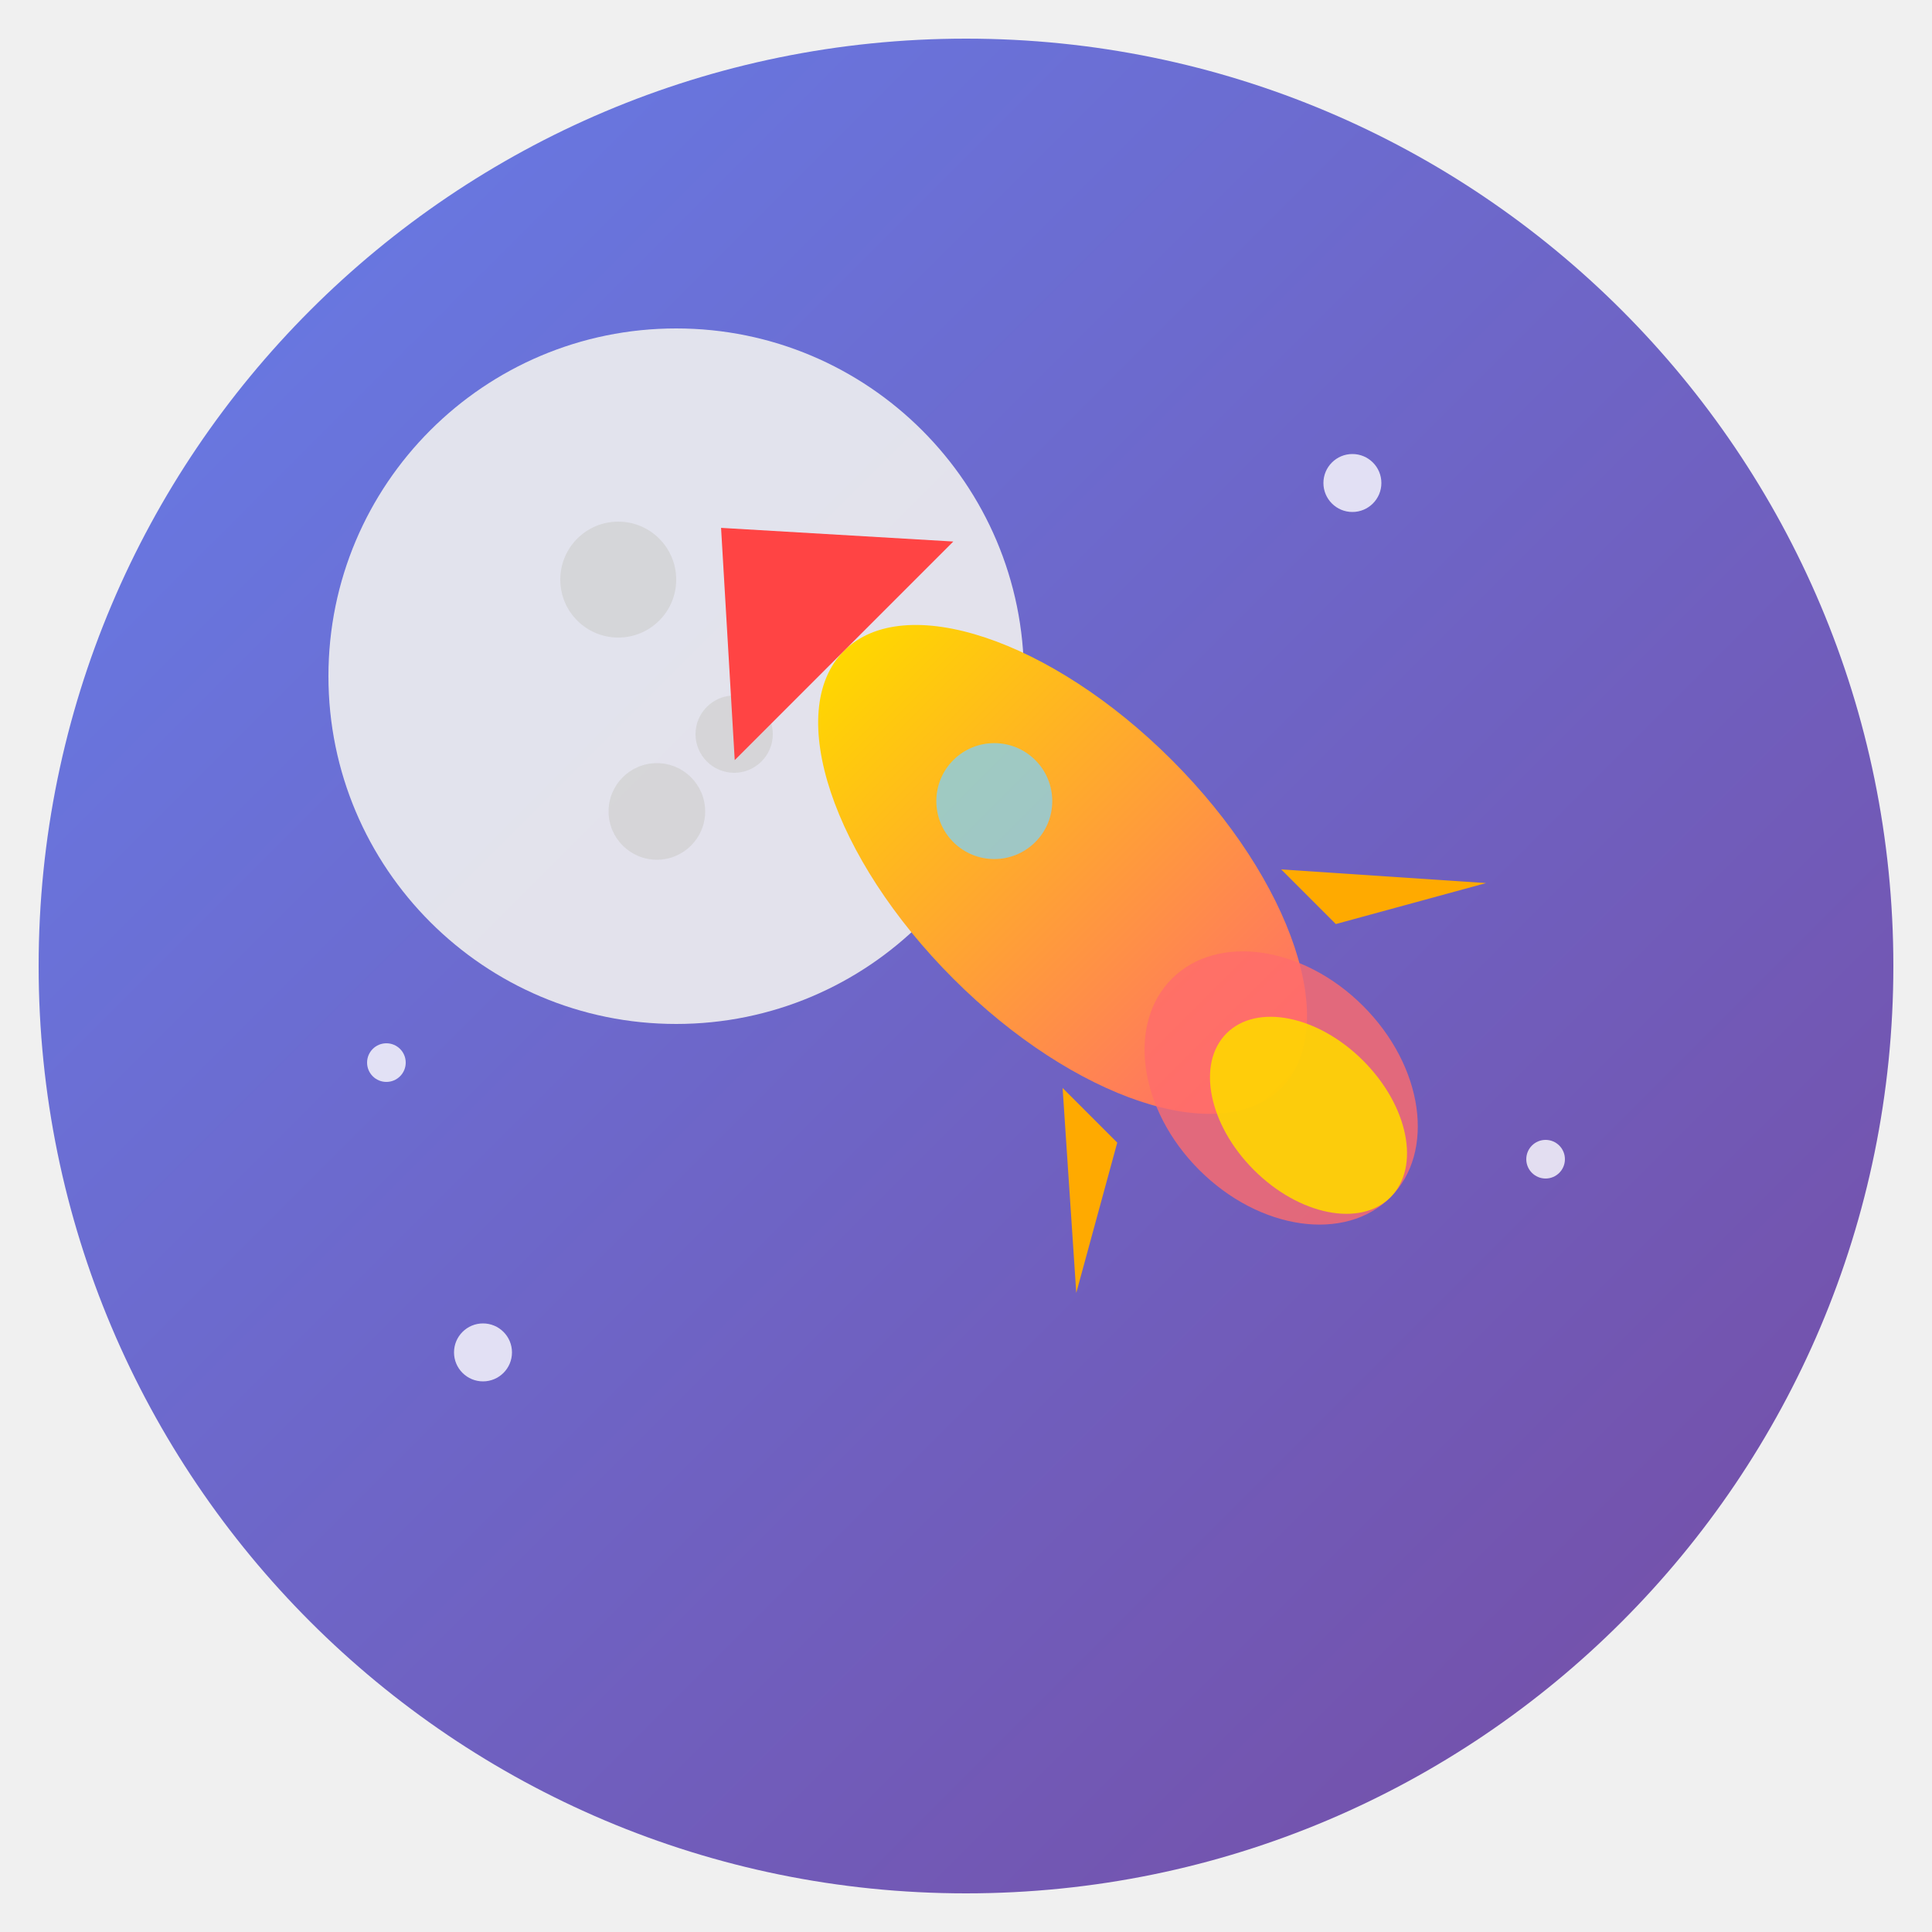
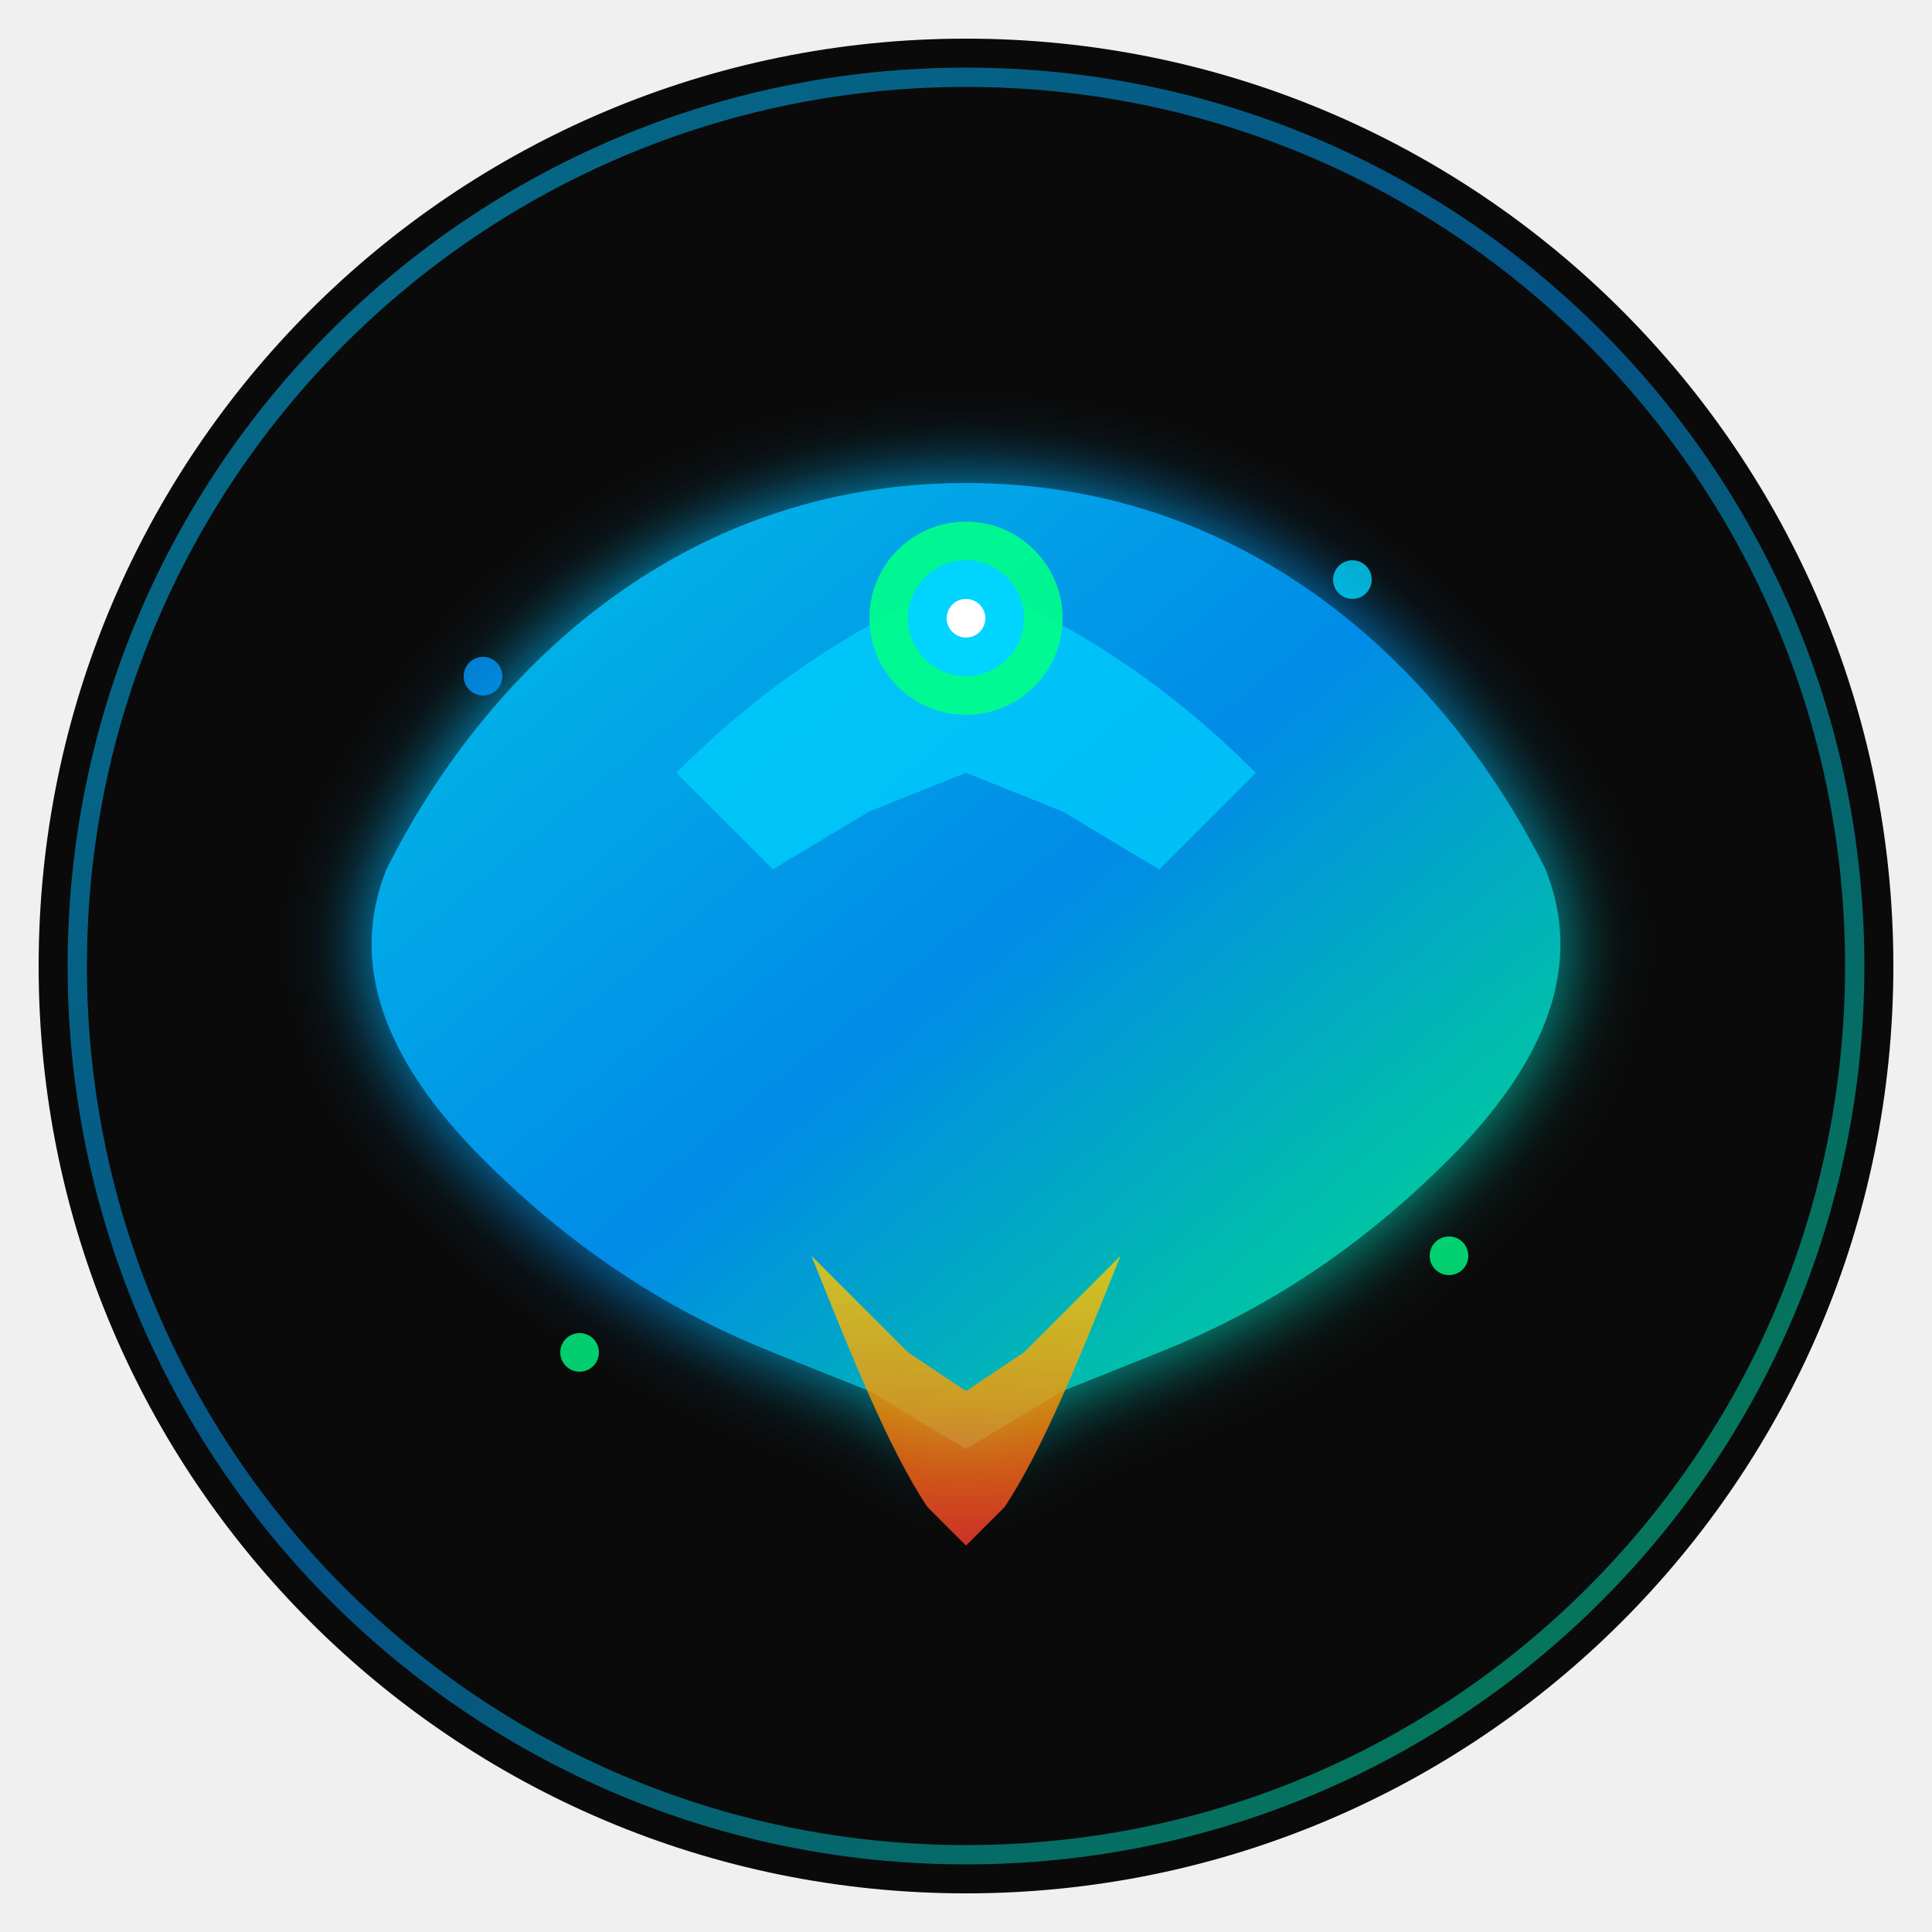
<svg xmlns="http://www.w3.org/2000/svg" viewBox="0 0 100 100">
  <defs>
-     <linearGradient id="moonGradient" x1="0%" y1="0%" x2="100%" y2="100%">
-       <stop offset="0%" style="stop-color:#667eea;stop-opacity:1" />
-       <stop offset="100%" style="stop-color:#764ba2;stop-opacity:1" />
+     <linearGradient id="phoenixGradient" x1="0%" y1="0%" x2="100%" y2="100%">
+       <stop offset="0%" style="stop-color:#00d4ff;stop-opacity:1" />
+       <stop offset="50%" style="stop-color:#0099ff;stop-opacity:1" />
+       <stop offset="100%" style="stop-color:#00ff88;stop-opacity:1" />
    </linearGradient>
-     <linearGradient id="rocketGradient" x1="0%" y1="0%" x2="0%" y2="100%">
-       <stop offset="0%" style="stop-color:#ffd700;stop-opacity:1" />
-       <stop offset="100%" style="stop-color:#ff6b6b;stop-opacity:1" />
+     <linearGradient id="fireGradient" x1="0%" y1="100%" x2="0%" y2="0%">
+       <stop offset="0%" style="stop-color:#ff3b30;stop-opacity:1" />
+       <stop offset="50%" style="stop-color:#ff9500;stop-opacity:1" />
+       <stop offset="100%" style="stop-color:#ffcc00;stop-opacity:1" />
    </linearGradient>
+     <filter id="glow">
+       <feGaussianBlur stdDeviation="2" result="coloredBlur" />
+       <feMerge>
+         <feMergeNode in="coloredBlur" />
+         <feMergeNode in="SourceGraphic" />
+       </feMerge>
+     </filter>
  </defs>
-   <circle cx="50" cy="50" r="48" fill="url(#moonGradient)" />
-   <circle cx="35" cy="35" r="18" fill="#f0f0f0" opacity="0.9" />
-   <circle cx="32" cy="30" r="3" fill="#d0d0d0" opacity="0.7" />
-   <circle cx="38" cy="38" r="2" fill="#d0d0d0" opacity="0.7" />
-   <circle cx="34" cy="42" r="2.5" fill="#d0d0d0" opacity="0.7" />
-   <g transform="translate(55, 45) rotate(-45)">
-     <ellipse cx="0" cy="0" rx="8" ry="16" fill="url(#rocketGradient)" />
-     <path d="M -8,-16 L 0,-25 L 8,-16 Z" fill="#ff4444" />
-     <path d="M -8,8 L -15,16 L -8,12 Z" fill="#ffaa00" />
-     <path d="M 8,8 L 15,16 L 8,12 Z" fill="#ffaa00" />
-     <circle cx="0" cy="-5" r="3" fill="#87ceeb" opacity="0.8" />
-     <ellipse cx="0" cy="16" rx="6" ry="8" fill="#ff6b6b" opacity="0.8" />
-     <ellipse cx="0" cy="18" rx="4" ry="6" fill="#ffd700" opacity="0.9" />
+   <circle cx="50" cy="50" r="48" fill="#0a0a0a" />
+   <circle cx="50" cy="50" r="46" fill="none" stroke="url(#phoenixGradient)" stroke-width="1" opacity="0.5" />
+   <g transform="translate(50, 50)">
+     <path d="       M 0,-25       C -15,-25 -25,-15 -30,-5       C -32,0 -30,5 -25,10       C -20,15 -15,18 -10,20       L -5,22       L 0,25       L 5,22       L 10,20       C 15,18 20,15 25,10       C 30,5 32,0 30,-5       C 25,-15 15,-25 0,-25       Z     " fill="url(#phoenixGradient)" filter="url(#glow)" opacity="0.9" />
+     <path d="       M -15,-10       C -10,-15 -5,-18 0,-20       C 5,-18 10,-15 15,-10       L 10,-5       L 5,-8       L 0,-10       L -5,-8       L -10,-5       Z     " fill="#00d4ff" opacity="0.7" />
+     <path d="       M -8,15       C -6,20 -4,25 -2,28       L 0,30       L 2,28       C 4,25 6,20 8,15       L 5,18       L 3,20       L 0,22       L -3,20       L -5,18       Z     " fill="url(#fireGradient)" opacity="0.8" />
+     <circle cx="0" cy="-18" r="5" fill="#00ff88" opacity="0.9" />
+     <circle cx="0" cy="-18" r="3" fill="#00d4ff" />
+     <circle cx="0" cy="-18" r="1" fill="#ffffff" />
  </g>
-   <circle cx="70" cy="25" r="1.5" fill="#ffffff" opacity="0.8" />
-   <circle cx="25" cy="70" r="1.5" fill="#ffffff" opacity="0.8" />
-   <circle cx="80" cy="60" r="1" fill="#ffffff" opacity="0.8" />
-   <circle cx="20" cy="55" r="1" fill="#ffffff" opacity="0.8" />
+   <circle cx="30" cy="70" r="1" fill="#00ff88" opacity="0.8">
+     <animate attributeName="opacity" values="0;0.8;0" dur="2s" repeatCount="indefinite" />
+   </circle>
+   <circle cx="70" cy="30" r="1" fill="#00d4ff" opacity="0.8">
+     <animate attributeName="opacity" values="0;0.8;0" dur="2s" begin="0.5s" repeatCount="indefinite" />
+   </circle>
+   <circle cx="25" cy="35" r="1" fill="#0099ff" opacity="0.8">
+     <animate attributeName="opacity" values="0;0.8;0" dur="2s" begin="1s" repeatCount="indefinite" />
+   </circle>
+   <circle cx="75" cy="65" r="1" fill="#00ff88" opacity="0.8">
+     <animate attributeName="opacity" values="0;0.8;0" dur="2s" begin="1.5s" repeatCount="indefinite" />
+   </circle>
</svg>
